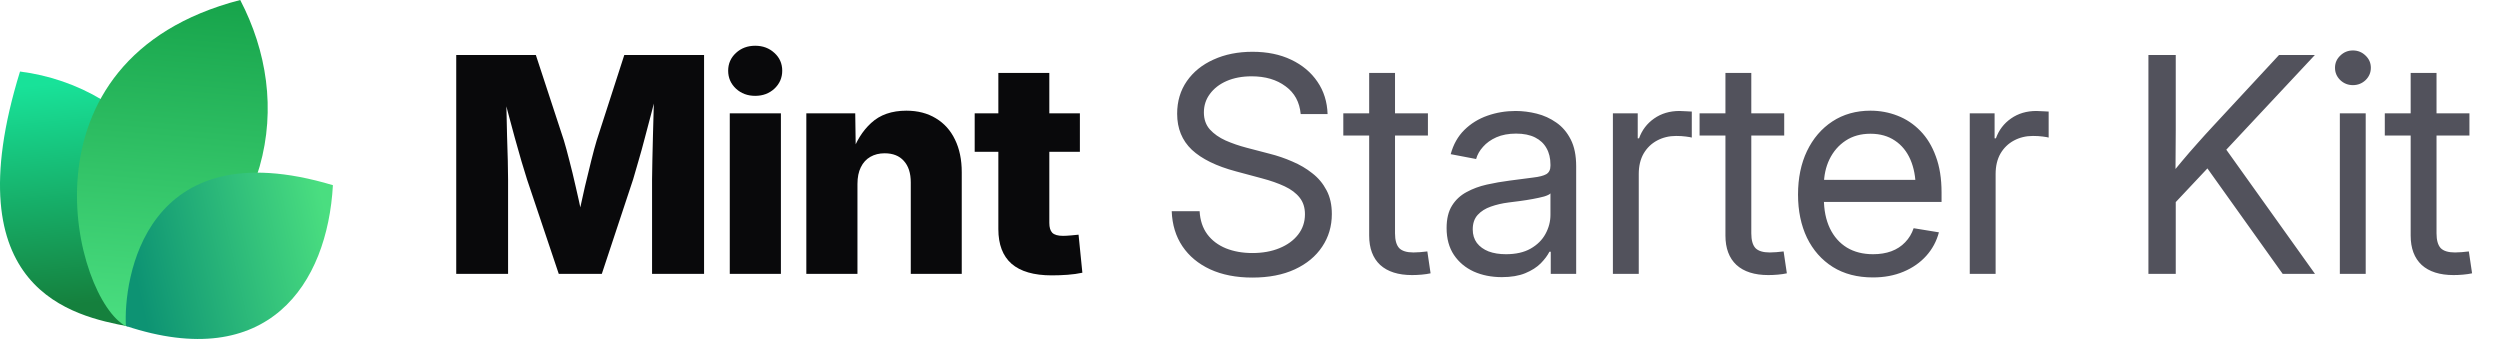
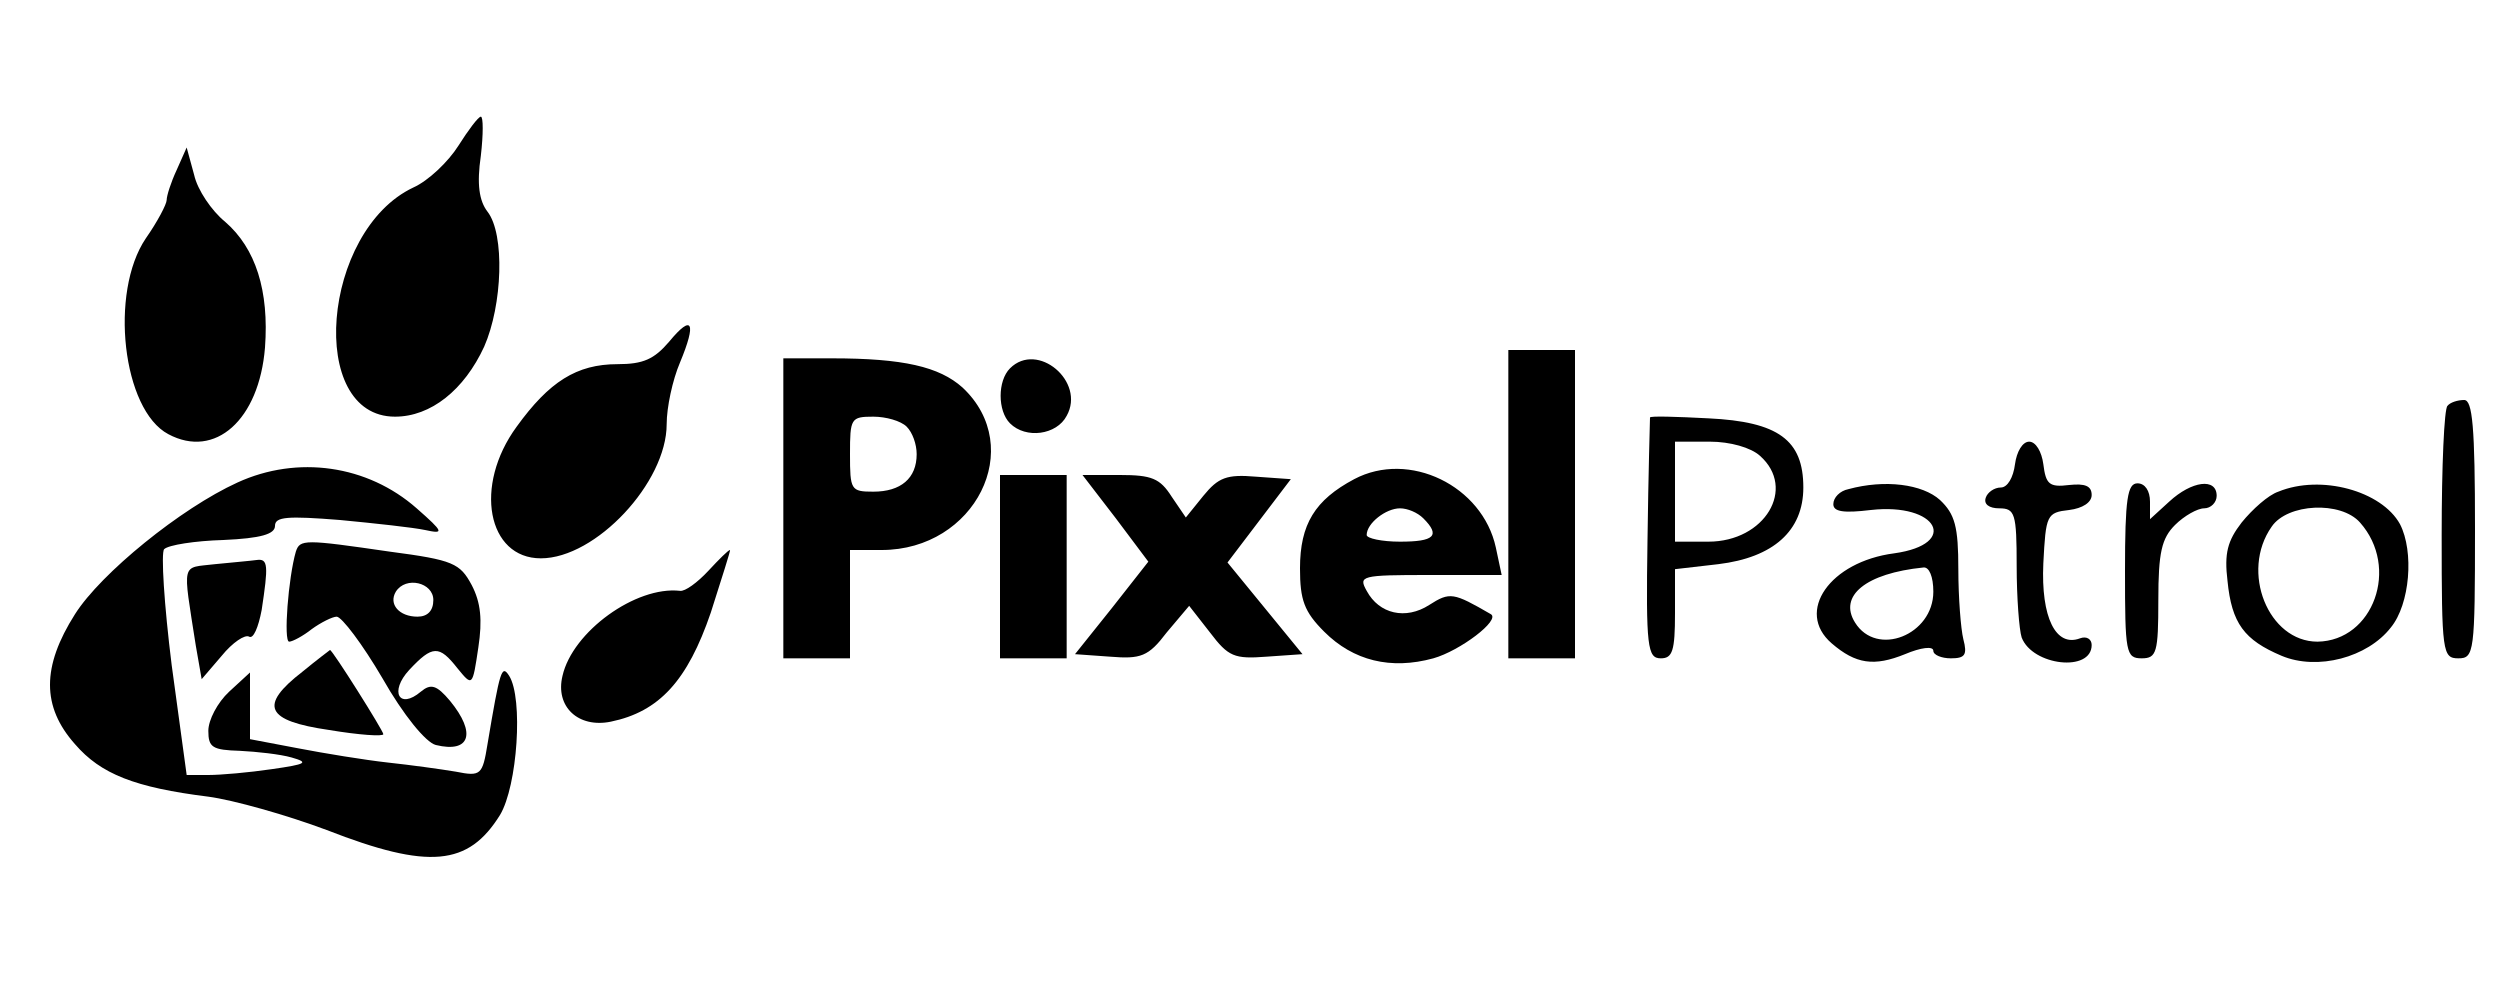
- <svg xmlns="http://www.w3.org/2000/svg" width="177" height="24" viewBox="0 0 177 24" fill="none">
-   <path d="M9.061 23.108C5.268 22.377 -3.391 20.627 1.417 5.064C9.634 6.099 16.973 14.064 9.061 23.108Z" fill="url(#paint0_linear_17557_2020)" />
-   <path d="M8.919 23.094C5.276 21.222 0.784 4.209 17.007 0C20.757 7.193 19.621 16.545 8.919 23.094Z" fill="url(#paint1_linear_17557_2020)" />
-   <path d="M8.914 23.079C8.735 19.882 10.159 9.085 23.57 13.111C23.181 20.123 18.984 26.418 8.914 23.079Z" fill="url(#paint2_linear_17557_2020)" />
-   <path d="M32.301 19.392V3.894H37.938L39.925 9.948C40.036 10.315 40.164 10.787 40.31 11.362C40.462 11.938 40.611 12.552 40.757 13.204C40.91 13.855 41.048 14.483 41.173 15.086C41.305 15.682 41.412 16.192 41.495 16.615H40.695C40.771 16.192 40.871 15.682 40.996 15.086C41.128 14.49 41.267 13.866 41.412 13.214C41.565 12.562 41.714 11.948 41.86 11.373C42.005 10.79 42.133 10.315 42.244 9.948L44.2 3.894H49.848V19.392H46.166V12.704C46.166 12.357 46.173 11.917 46.187 11.383C46.2 10.849 46.214 10.27 46.228 9.646C46.249 9.022 46.266 8.391 46.28 7.753C46.301 7.115 46.311 6.519 46.311 5.964H46.623C46.485 6.561 46.332 7.181 46.166 7.826C45.999 8.471 45.833 9.102 45.666 9.719C45.507 10.336 45.351 10.901 45.198 11.414C45.053 11.928 44.928 12.357 44.824 12.704L42.608 19.392H39.561L37.314 12.704C37.203 12.357 37.072 11.928 36.919 11.414C36.773 10.901 36.614 10.34 36.441 9.729C36.274 9.112 36.104 8.481 35.931 7.836C35.764 7.192 35.608 6.567 35.463 5.964H35.827C35.834 6.512 35.844 7.105 35.858 7.743C35.872 8.374 35.886 9.005 35.9 9.636C35.92 10.26 35.938 10.839 35.952 11.373C35.965 11.907 35.972 12.351 35.972 12.704V19.392H32.301ZM51.668 19.392V8.024H55.288V19.392H51.668ZM53.468 6.786C52.927 6.786 52.473 6.616 52.105 6.276C51.738 5.93 51.554 5.507 51.554 5.007C51.554 4.508 51.738 4.088 52.105 3.749C52.473 3.409 52.927 3.239 53.468 3.239C54.009 3.239 54.463 3.409 54.83 3.749C55.198 4.082 55.382 4.501 55.382 5.007C55.382 5.507 55.198 5.93 54.83 6.276C54.463 6.616 54.009 6.786 53.468 6.786ZM60.708 13.027V19.392H57.088V8.024H60.551L60.593 10.967H60.281C60.593 10.024 61.061 9.268 61.685 8.7C62.309 8.124 63.138 7.836 64.171 7.836C64.975 7.836 65.672 8.017 66.262 8.377C66.851 8.731 67.302 9.234 67.614 9.885C67.933 10.537 68.092 11.307 68.092 12.194V19.392H64.483V12.912C64.483 12.26 64.32 11.754 63.994 11.394C63.675 11.033 63.221 10.853 62.632 10.853C62.25 10.853 61.914 10.936 61.623 11.102C61.332 11.269 61.106 11.515 60.947 11.841C60.787 12.16 60.708 12.555 60.708 13.027ZM76.456 8.024V10.749H69.008V8.024H76.456ZM70.683 5.163H74.292V15.783C74.292 16.102 74.361 16.334 74.5 16.48C74.646 16.625 74.899 16.698 75.259 16.698C75.405 16.698 75.596 16.688 75.831 16.667C76.074 16.646 76.251 16.629 76.362 16.615L76.632 19.309C76.313 19.378 75.963 19.427 75.582 19.455C75.207 19.482 74.836 19.496 74.469 19.496C73.2 19.496 72.25 19.222 71.619 18.674C70.995 18.127 70.683 17.308 70.683 16.22V5.163Z" fill="#09090B" />
-   <path d="M88.667 19.652C87.523 19.652 86.528 19.458 85.682 19.07C84.843 18.681 84.188 18.137 83.716 17.437C83.245 16.736 82.992 15.908 82.957 14.951H84.933C84.968 15.596 85.148 16.14 85.474 16.584C85.8 17.021 86.24 17.354 86.795 17.582C87.35 17.804 87.974 17.915 88.667 17.915C89.388 17.915 90.026 17.801 90.581 17.572C91.143 17.343 91.583 17.024 91.902 16.615C92.228 16.199 92.391 15.717 92.391 15.169C92.391 14.698 92.266 14.306 92.017 13.994C91.767 13.675 91.413 13.408 90.956 13.193C90.498 12.978 89.954 12.787 89.323 12.621L87.502 12.132C86.123 11.765 85.082 11.255 84.382 10.603C83.689 9.944 83.342 9.095 83.342 8.055C83.342 7.174 83.571 6.404 84.028 5.746C84.486 5.087 85.117 4.577 85.921 4.217C86.726 3.849 87.645 3.666 88.678 3.666C89.718 3.666 90.63 3.853 91.413 4.227C92.204 4.602 92.824 5.122 93.275 5.787C93.726 6.446 93.965 7.209 93.993 8.076H92.089C92.013 7.23 91.656 6.574 91.018 6.11C90.387 5.638 89.586 5.403 88.615 5.403C87.95 5.403 87.36 5.513 86.847 5.735C86.341 5.957 85.946 6.262 85.661 6.651C85.377 7.032 85.235 7.469 85.235 7.961C85.235 8.447 85.377 8.849 85.661 9.168C85.946 9.48 86.317 9.74 86.774 9.948C87.232 10.149 87.724 10.319 88.251 10.457L89.884 10.884C90.439 11.023 90.977 11.206 91.496 11.435C92.023 11.657 92.495 11.934 92.911 12.267C93.334 12.593 93.67 12.995 93.92 13.474C94.17 13.945 94.294 14.504 94.294 15.149C94.294 16.015 94.066 16.788 93.608 17.468C93.157 18.148 92.512 18.681 91.673 19.07C90.834 19.458 89.832 19.652 88.667 19.652ZM101.097 8.024V9.594H95.106V8.024H101.097ZM96.937 5.163H98.767V16.521C98.767 17 98.865 17.347 99.059 17.562C99.26 17.77 99.6 17.874 100.078 17.874C100.21 17.874 100.366 17.867 100.546 17.853C100.733 17.832 100.903 17.815 101.056 17.801L101.285 19.351C101.097 19.392 100.886 19.423 100.65 19.444C100.414 19.465 100.189 19.475 99.974 19.475C98.996 19.475 98.244 19.236 97.717 18.758C97.197 18.272 96.937 17.579 96.937 16.677V5.163ZM106.33 19.621C105.595 19.621 104.932 19.489 104.343 19.226C103.754 18.955 103.285 18.564 102.939 18.05C102.592 17.53 102.419 16.896 102.419 16.147C102.419 15.495 102.547 14.965 102.804 14.556C103.06 14.146 103.403 13.828 103.833 13.599C104.263 13.363 104.742 13.186 105.269 13.068C105.796 12.95 106.333 12.857 106.881 12.787C107.574 12.69 108.132 12.617 108.555 12.569C108.978 12.52 109.287 12.441 109.481 12.33C109.675 12.212 109.772 12.014 109.772 11.737V11.654C109.772 11.203 109.679 10.815 109.492 10.489C109.311 10.163 109.041 9.91 108.68 9.729C108.32 9.549 107.872 9.459 107.338 9.459C106.805 9.459 106.34 9.546 105.945 9.719C105.556 9.892 105.241 10.118 104.998 10.395C104.755 10.665 104.593 10.953 104.509 11.258L102.71 10.915C102.897 10.222 103.22 9.65 103.677 9.199C104.135 8.748 104.679 8.412 105.31 8.19C105.941 7.968 106.607 7.857 107.307 7.857C107.8 7.857 108.295 7.92 108.795 8.044C109.301 8.169 109.765 8.381 110.188 8.679C110.611 8.97 110.951 9.369 111.208 9.875C111.464 10.374 111.593 11.005 111.593 11.768V19.392H109.793V17.822H109.7C109.568 18.085 109.363 18.359 109.086 18.643C108.809 18.921 108.444 19.153 107.994 19.34C107.543 19.527 106.988 19.621 106.33 19.621ZM106.621 17.998C107.321 17.998 107.904 17.867 108.368 17.603C108.84 17.333 109.19 16.986 109.419 16.563C109.654 16.133 109.772 15.682 109.772 15.211V13.692C109.703 13.769 109.554 13.841 109.325 13.911C109.096 13.973 108.829 14.032 108.524 14.088C108.226 14.143 107.921 14.192 107.609 14.233C107.304 14.275 107.033 14.309 106.798 14.337C106.354 14.393 105.938 14.49 105.549 14.628C105.168 14.76 104.86 14.954 104.624 15.211C104.388 15.467 104.27 15.811 104.27 16.241C104.27 16.615 104.367 16.934 104.561 17.198C104.762 17.461 105.04 17.662 105.393 17.801C105.747 17.933 106.156 17.998 106.621 17.998ZM114.193 19.392V8.024H115.951V9.792H116.045C116.253 9.209 116.61 8.741 117.116 8.388C117.622 8.034 118.219 7.857 118.905 7.857C119.058 7.857 119.217 7.864 119.384 7.878C119.55 7.885 119.682 7.892 119.779 7.899V9.74C119.716 9.719 119.578 9.695 119.363 9.667C119.155 9.639 118.922 9.625 118.666 9.625C118.174 9.625 117.726 9.733 117.324 9.948C116.922 10.163 116.603 10.471 116.367 10.874C116.138 11.276 116.024 11.758 116.024 12.319V19.392H114.193ZM126.322 8.024V9.594H120.33V8.024H126.322ZM122.161 5.163H123.992V16.521C123.992 17 124.089 17.347 124.283 17.562C124.484 17.77 124.824 17.874 125.302 17.874C125.434 17.874 125.59 17.867 125.77 17.853C125.958 17.832 126.127 17.815 126.28 17.801L126.509 19.351C126.322 19.392 126.11 19.423 125.874 19.444C125.639 19.465 125.413 19.475 125.198 19.475C124.221 19.475 123.468 19.236 122.941 18.758C122.421 18.272 122.161 17.579 122.161 16.677V5.163ZM132.604 19.642C131.502 19.642 130.555 19.396 129.765 18.903C128.974 18.404 128.364 17.714 127.934 16.834C127.511 15.946 127.3 14.927 127.3 13.775C127.3 12.611 127.511 11.584 127.934 10.697C128.364 9.802 128.964 9.102 129.734 8.596C130.51 8.089 131.408 7.836 132.428 7.836C133.1 7.836 133.738 7.954 134.341 8.19C134.952 8.426 135.489 8.783 135.954 9.261C136.425 9.74 136.793 10.343 137.056 11.071C137.327 11.792 137.462 12.645 137.462 13.63V14.296H128.433V12.735H136.463L135.631 13.297C135.631 12.541 135.506 11.876 135.257 11.3C135.007 10.725 134.643 10.277 134.165 9.958C133.686 9.632 133.107 9.469 132.428 9.469C131.748 9.469 131.162 9.632 130.67 9.958C130.177 10.284 129.796 10.725 129.526 11.279C129.262 11.827 129.13 12.441 129.13 13.12V14.046C129.13 14.864 129.273 15.572 129.557 16.168C129.841 16.757 130.243 17.211 130.763 17.53C131.283 17.842 131.901 17.998 132.615 17.998C133.093 17.998 133.523 17.929 133.905 17.79C134.293 17.645 134.619 17.433 134.882 17.156C135.153 16.879 135.354 16.546 135.486 16.157L137.275 16.449C137.108 17.08 136.81 17.634 136.38 18.113C135.95 18.591 135.413 18.966 134.768 19.236C134.123 19.507 133.402 19.642 132.604 19.642ZM139.459 19.392V8.024H141.217V9.792H141.311C141.519 9.209 141.876 8.741 142.382 8.388C142.888 8.034 143.485 7.857 144.171 7.857C144.324 7.857 144.483 7.864 144.649 7.878C144.816 7.885 144.948 7.892 145.045 7.899V9.74C144.982 9.719 144.844 9.695 144.629 9.667C144.421 9.639 144.188 9.625 143.932 9.625C143.439 9.625 142.992 9.733 142.59 9.948C142.188 10.163 141.869 10.471 141.633 10.874C141.404 11.276 141.29 11.758 141.29 12.319V19.392H139.459ZM153.429 14.961V12.715C153.783 12.257 154.136 11.82 154.49 11.404C154.844 10.981 155.204 10.565 155.572 10.156C155.939 9.74 156.314 9.327 156.695 8.918L161.355 3.894H163.893L157.277 10.967H157.184L153.429 14.961ZM152.108 19.392V3.894H154.043V9.241L154.022 12.559L154.043 13.505V19.392H152.108ZM161.615 19.392L155.967 11.477L157.173 9.969L163.903 19.392H161.615ZM165.661 19.392V8.024H167.492V19.392H165.661ZM166.587 6.027C166.24 6.027 165.942 5.909 165.692 5.673C165.443 5.43 165.318 5.139 165.318 4.799C165.318 4.459 165.443 4.172 165.692 3.936C165.942 3.693 166.24 3.572 166.587 3.572C166.934 3.572 167.232 3.693 167.482 3.936C167.731 4.172 167.856 4.459 167.856 4.799C167.856 5.139 167.731 5.43 167.482 5.673C167.232 5.909 166.934 6.027 166.587 6.027ZM174.836 8.024V9.594H168.844V8.024H174.836ZM170.675 5.163H172.506V16.521C172.506 17 172.603 17.347 172.797 17.562C172.998 17.77 173.338 17.874 173.816 17.874C173.948 17.874 174.104 17.867 174.284 17.853C174.472 17.832 174.641 17.815 174.794 17.801L175.023 19.351C174.836 19.392 174.624 19.423 174.388 19.444C174.153 19.465 173.927 19.475 173.712 19.475C172.735 19.475 171.982 19.236 171.455 18.758C170.935 18.272 170.675 17.579 170.675 16.677V5.163Z" fill="#52525C" />
-   <defs>
-     <linearGradient id="paint0_linear_17557_2020" x1="3.776" y1="5.916" x2="5.232" y2="21.559" gradientUnits="userSpaceOnUse">
-       <stop stop-color="#18E299" />
-       <stop offset="1" stop-color="#15803D" />
-     </linearGradient>
-     <linearGradient id="paint1_linear_17557_2020" x1="12.171" y1="-0.718" x2="10.19" y2="22.983" gradientUnits="userSpaceOnUse">
-       <stop stop-color="#16A34A" />
-       <stop offset="1" stop-color="#4ADE80" />
-     </linearGradient>
-     <linearGradient id="paint2_linear_17557_2020" x1="23.133" y1="15.353" x2="9.338" y2="18.52" gradientUnits="userSpaceOnUse">
-       <stop stop-color="#4ADE80" />
-       <stop offset="1" stop-color="#0D9373" />
-     </linearGradient>
-   </defs>
+ <svg xmlns="http://www.w3.org/2000/svg" version="1.0" viewBox="0 0 300 120" fill="#000000" class="text-gray-900 hidden h-24 w-auto md:inline-block">
+   <path d="M55 17.5c-1.2 1.9-3.6 4.2-5.4 5-11 5.2-12.8 27.5-2.2 27.5 4.3 0 8.3-3.2 10.7-8.4 2.2-5 2.5-13.5.4-16.2-1-1.3-1.3-3.3-.8-6.7.3-2.6.3-4.7 0-4.7s-1.5 1.6-2.7 3.5zM21.2 20.4c-.7 1.5-1.2 3.1-1.2 3.6s-1.1 2.6-2.5 4.6c-4.4 6.5-2.8 20.6 2.7 23.5 5.6 3 10.9-1.7 11.6-10.4.5-6.8-1.1-11.9-4.8-15.1-1.6-1.3-3.3-3.8-3.7-5.6l-.9-3.3-1.2 2.7zM80.3 41c-1.8 2.1-3.1 2.7-6.2 2.7-4.9 0-8.2 2.1-12.1 7.5-5.2 7.1-3.5 15.8 2.9 15.8C71.5 67 80 57.9 80 50.9c0-2 .7-5.3 1.6-7.4 2-4.8 1.5-5.9-1.3-2.5zM181 60.5V79h8V42h-8v18.5zM94 61v18h8V66h3.8c11.2 0 17.4-12.3 9.7-19.5-2.8-2.5-7.1-3.5-15.7-3.5H94v18zm14.8-9.8c.7.7 1.2 2.1 1.2 3.3 0 2.9-1.9 4.5-5.2 4.5-2.7 0-2.8-.2-2.8-4.5s.1-4.5 2.8-4.5c1.5 0 3.3.5 4 1.2zM121.2 44.2c-1.5 1.5-1.5 5.1 0 6.6 1.9 1.9 5.6 1.4 6.8-.9 2.3-4.1-3.5-9-6.8-5.7zM293.7 48.7c-.4.3-.7 7.3-.7 15.5 0 14.1.1 14.8 2 14.8s2-.7 2-15.5c0-12.3-.3-15.5-1.3-15.5-.8 0-1.7.3-2 .7zM198 50.1c0 .2-.2 6.8-.3 14.7-.2 12.9 0 14.2 1.6 14.2 1.4 0 1.7-.9 1.7-5.4v-5.3l5.2-.6c6.6-.8 10.2-4 10.2-9.2 0-5.7-3-7.9-11.4-8.3-3.8-.2-7-.3-7-.1zm13.2 4.6c4.4 3.9.6 10.3-6.2 10.3h-4V53h4.2c2.4 0 4.9.7 6 1.7zM241.8 55.7c-.2 1.6-.9 2.8-1.7 2.8-.8 0-1.6.6-1.8 1.2-.3.8.4 1.3 1.6 1.3 1.9 0 2.1.6 2.1 6.9 0 3.8.3 7.7.6 8.6 1.3 3.4 8.4 4.2 8.4.9 0-.7-.6-1.1-1.4-.8-2.9 1.1-4.7-2.5-4.4-9 .3-5.8.4-6.1 3.1-6.4 1.6-.2 2.7-.9 2.7-1.8 0-1.1-.8-1.4-2.7-1.2-2.4.3-2.8-.1-3.1-2.5-.2-1.5-.9-2.7-1.7-2.7-.8 0-1.5 1.2-1.7 2.7zM28.5 57.9C21.7 61 12.1 68.8 9 73.7 5 80 5 84.8 9 89.3c3.1 3.6 7.2 5.2 16 6.3 3 .4 9.4 2.2 14.2 4 12.3 4.8 17 4.3 20.8-1.8 2.1-3.5 2.8-14 1.1-16.7-.9-1.4-1.1-.7-2.6 8.2-.6 3.7-.8 3.9-3.8 3.3-1.8-.3-5.4-.8-8.2-1.1-2.7-.3-7.6-1.1-10.7-1.7L30 88.7v-8L27.5 83c-1.4 1.3-2.5 3.4-2.5 4.7 0 2 .5 2.3 3.8 2.4 2 .1 4.8.4 6.2.8 2.1.6 1.8.8-2.4 1.4-2.7.4-6.1.7-7.6.7h-2.6l-1.8-13.2c-.9-7.2-1.3-13.5-.9-13.9.5-.5 3.7-1 7.1-1.1 4.5-.2 6.2-.7 6.2-1.7 0-1.1 1.5-1.2 7.8-.7 4.2.4 8.8.9 10.2 1.2 2.3.5 2.3.3-1-2.6-5.9-5.2-14.3-6.4-21.5-3.1zM162.5 57.5c-4.7 2.5-6.5 5.4-6.5 10.7 0 3.8.5 5.2 2.9 7.6 3.5 3.5 8 4.6 13.1 3.2 3.2-.9 8.1-4.6 6.9-5.3-4.5-2.6-4.9-2.7-7.4-1.1-2.8 1.8-6 1.1-7.5-1.7-1-1.8-.7-1.9 7.5-1.9h8.7l-.7-3.3c-1.6-7.4-10.4-11.7-17-8.2zm8.3 4.7c2.1 2.1 1.3 2.8-2.8 2.8-2.2 0-4-.4-4-.8 0-1.4 2.3-3.2 4-3.2.9 0 2.1.5 2.8 1.2z" />
+   <path d="M120 68v11h8V57h-8v11zM133.9 62.2l3.9 5.2-4.4 5.6-4.4 5.5 4.2.3c3.7.3 4.6 0 6.8-2.9l2.7-3.2 2.5 3.2c2.2 2.9 2.9 3.2 6.8 2.9l4.3-.3-4.5-5.5-4.5-5.5 3.8-5 3.8-5-4.2-.3c-3.5-.3-4.5.1-6.3 2.3l-2.1 2.6-1.7-2.5c-1.4-2.2-2.4-2.6-6.2-2.6h-4.5l4 5.2zM221.8 58.7c-1 .2-1.8 1-1.8 1.8 0 .9 1.2 1.1 4.5.7 8-.9 10.7 4.1 2.8 5.2-7.7 1-11.9 7-7.5 10.8 2.9 2.5 5.1 2.8 8.8 1.3 1.9-.8 3.4-1 3.4-.4 0 .5 1 .9 2.1.9 1.7 0 2-.4 1.5-2.3-.3-1.2-.6-5-.6-8.4 0-5.1-.4-6.6-2.2-8.3-2.1-1.9-6.6-2.5-11-1.3zM232 71c0 5.2-6.8 7.9-9.4 3.7-2-3.2 1.3-5.9 8.2-6.6.7-.1 1.2 1.1 1.2 2.9zM255 68.5c0 9.8.1 10.5 2 10.5 1.8 0 2-.7 2-7 0-5.7.4-7.4 2-9 1.1-1.1 2.7-2 3.5-2 .8 0 1.5-.7 1.5-1.5 0-2.2-3-1.8-5.7.7l-2.3 2.1v-2.1c0-1.3-.6-2.2-1.5-2.2-1.2 0-1.5 1.8-1.5 10.5zM273.4 59c-1.2.4-3.1 2.1-4.4 3.7-1.7 2.2-2.1 3.7-1.7 7 .5 5.1 2 7.1 6.5 9 4.3 1.8 10.3.2 13.1-3.4 2.3-2.8 2.8-9.1 1.1-12.4-2.2-4-9.5-6-14.6-3.9zm9.8 3.7c4.8 5.4 1.6 14.2-5.1 14.3-5.9 0-9.3-8.4-5.5-13.8 1.9-2.8 8.3-3.1 10.6-.5zM35.5 66.2C34.6 69.3 34 77 34.7 77c.4 0 1.7-.7 2.7-1.5 1.1-.8 2.5-1.5 3-1.5.6 0 3.1 3.3 5.5 7.4 2.5 4.4 5.2 7.7 6.4 8 4.1 1 4.9-1.4 1.7-5.3-1.6-1.9-2.3-2.1-3.5-1.1-2.6 2.2-3.8 0-1.4-2.6 2.8-3 3.6-3 5.8-.2 1.8 2.2 1.8 2.2 2.5-2.5.5-3.3.3-5.4-.8-7.5-1.4-2.6-2.2-3-9.8-4-10.3-1.5-10.8-1.5-11.3 0zM52 72c0 1.3-.7 2-1.9 2-2.2 0-3.5-1.5-2.6-3 1.2-1.9 4.5-1.1 4.5 1zM85 68.5c-1.3 1.4-2.8 2.5-3.4 2.4-5.3-.6-12.9 4.9-14.1 10.2-.9 3.7 1.9 6.3 5.8 5.5 5.8-1.2 9.2-4.9 12-13.1 1.3-4.1 2.4-7.5 2.3-7.5-.2 0-1.3 1.1-2.6 2.5zM25.8 67.7c-4.1.5-3.9-.5-2.3 9.8l.7 4 2.4-2.8c1.3-1.6 2.8-2.6 3.3-2.3.5.3 1.1-1.1 1.5-3.2.8-5.3.8-6.2-.6-6-.7.1-3 .3-5 .5z" />
+   <path d="M36.3 80.6c-5.3 4.1-4.4 5.9 3.2 7 3.6.6 6.5.8 6.5.5 0-.4-6.1-10.1-6.4-10.1 0 0-1.6 1.2-3.3 2.6z" />
</svg>
